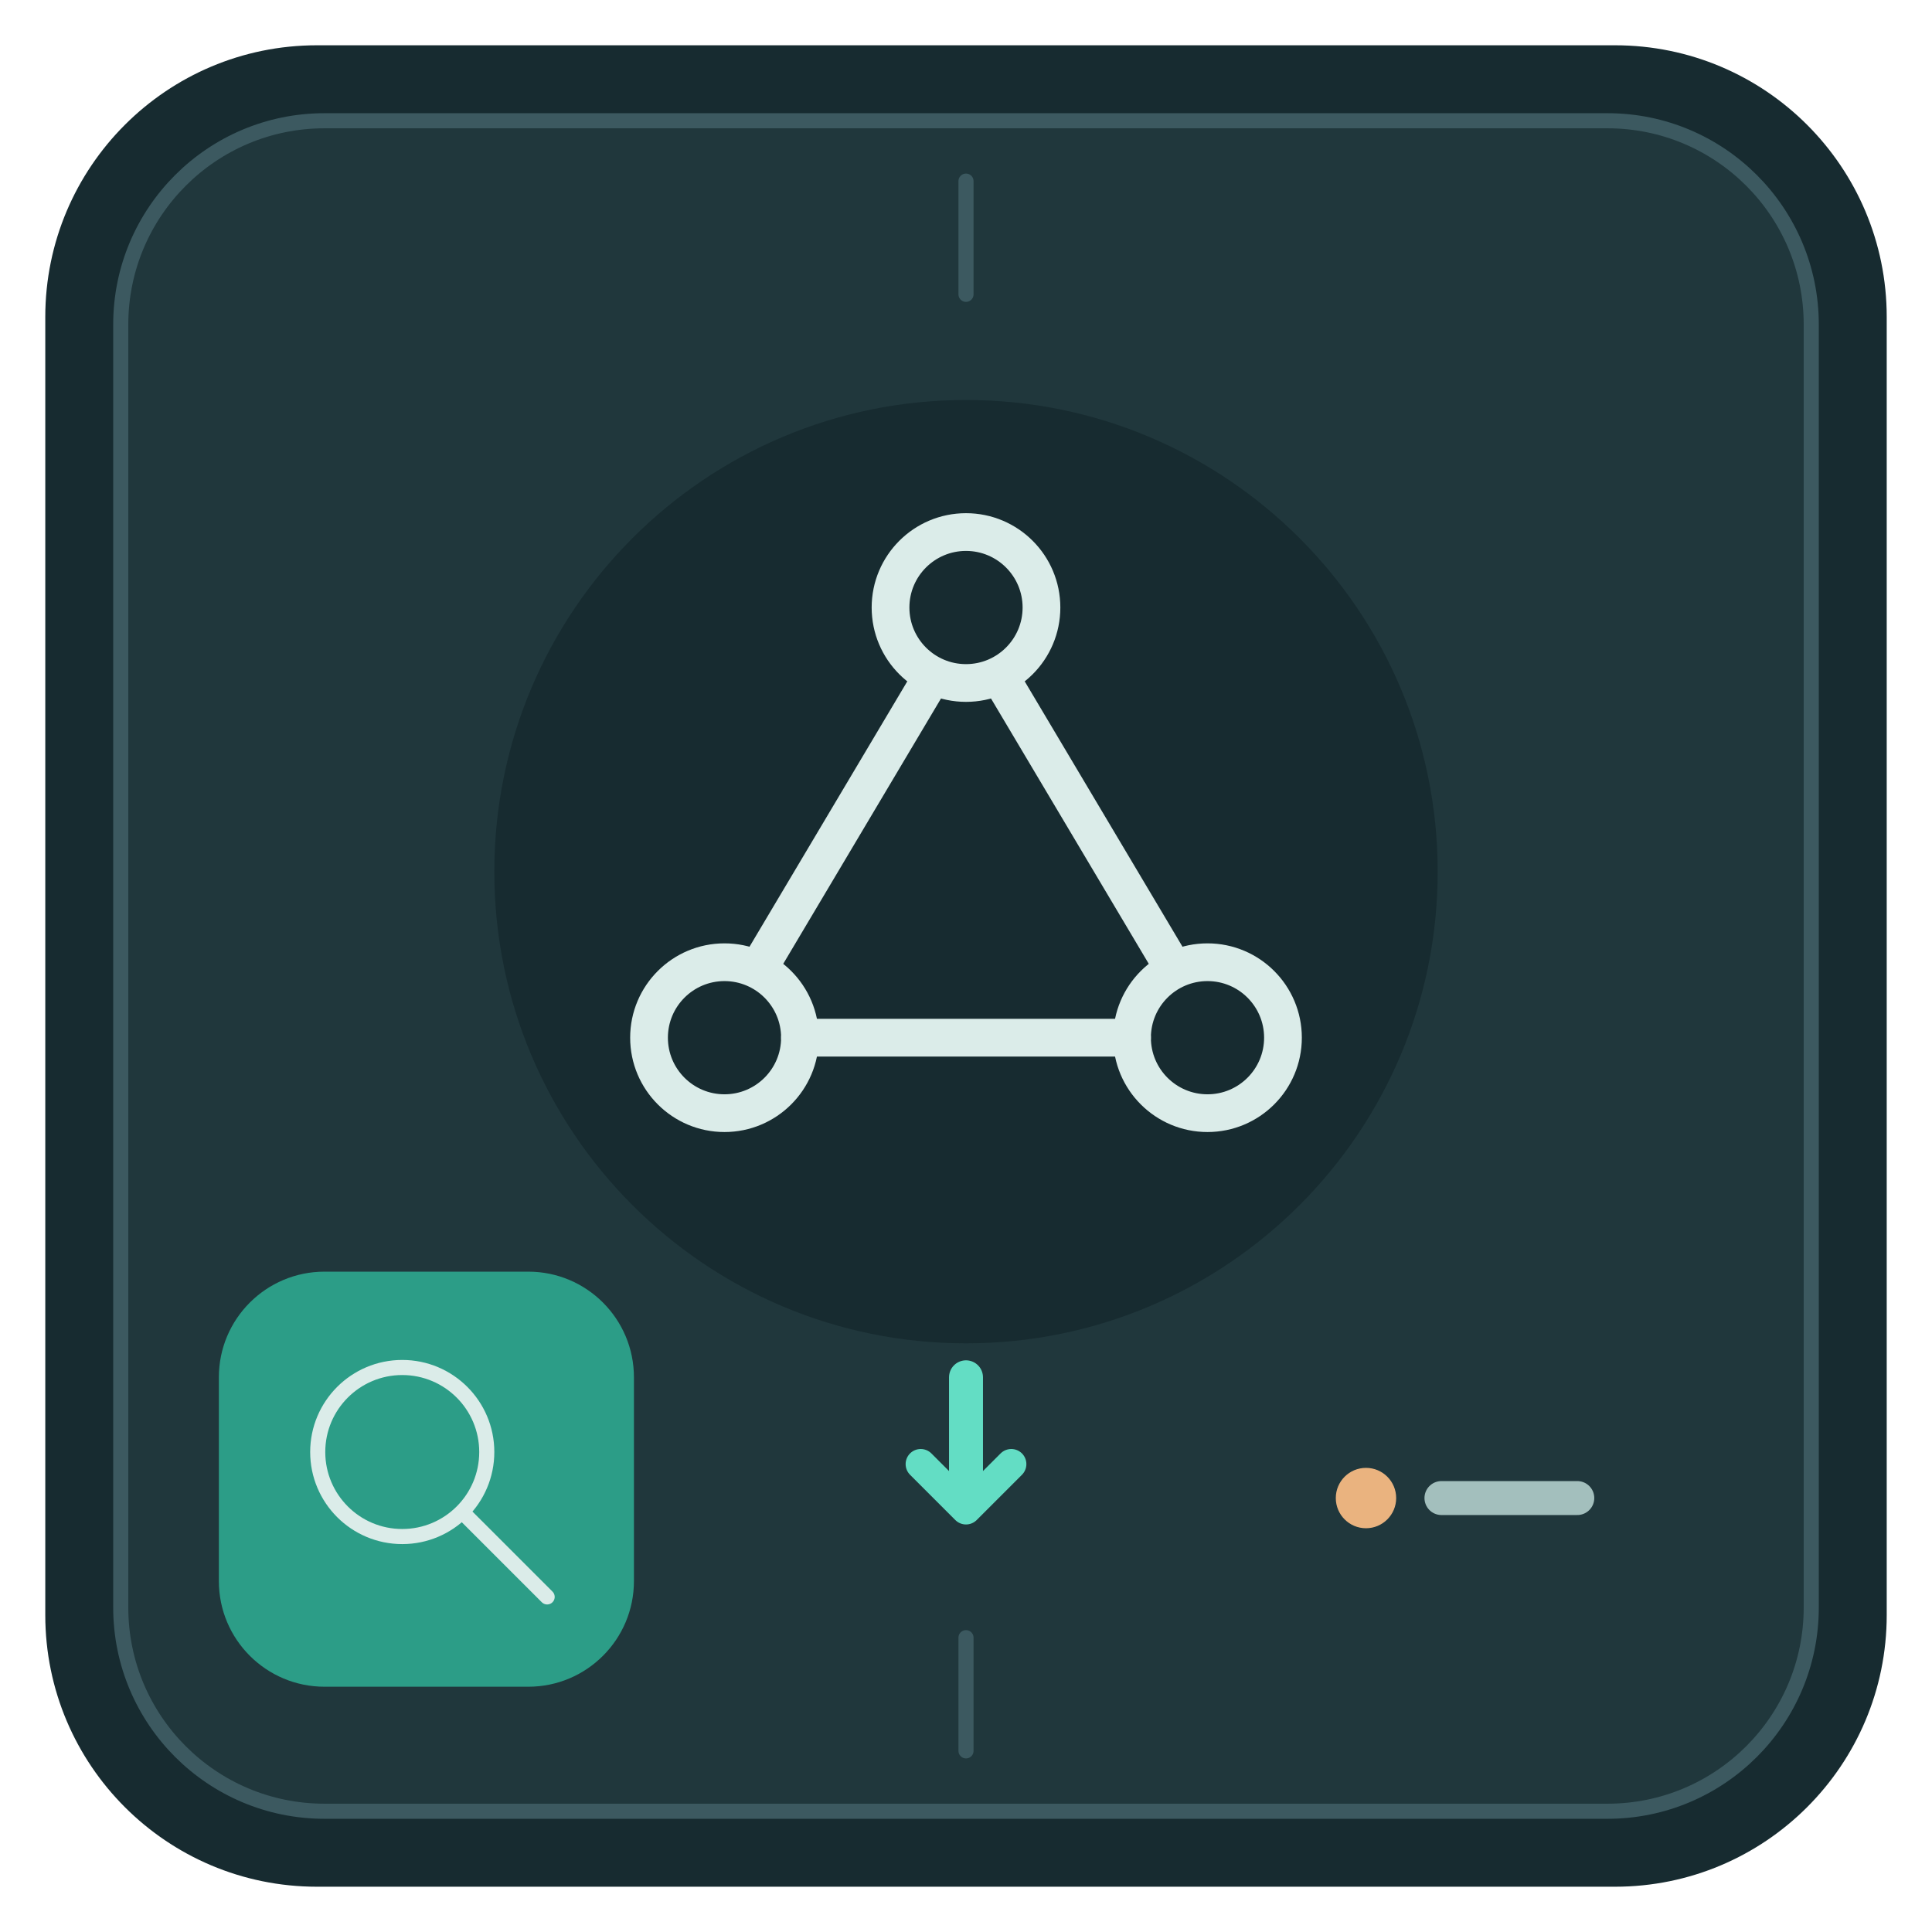
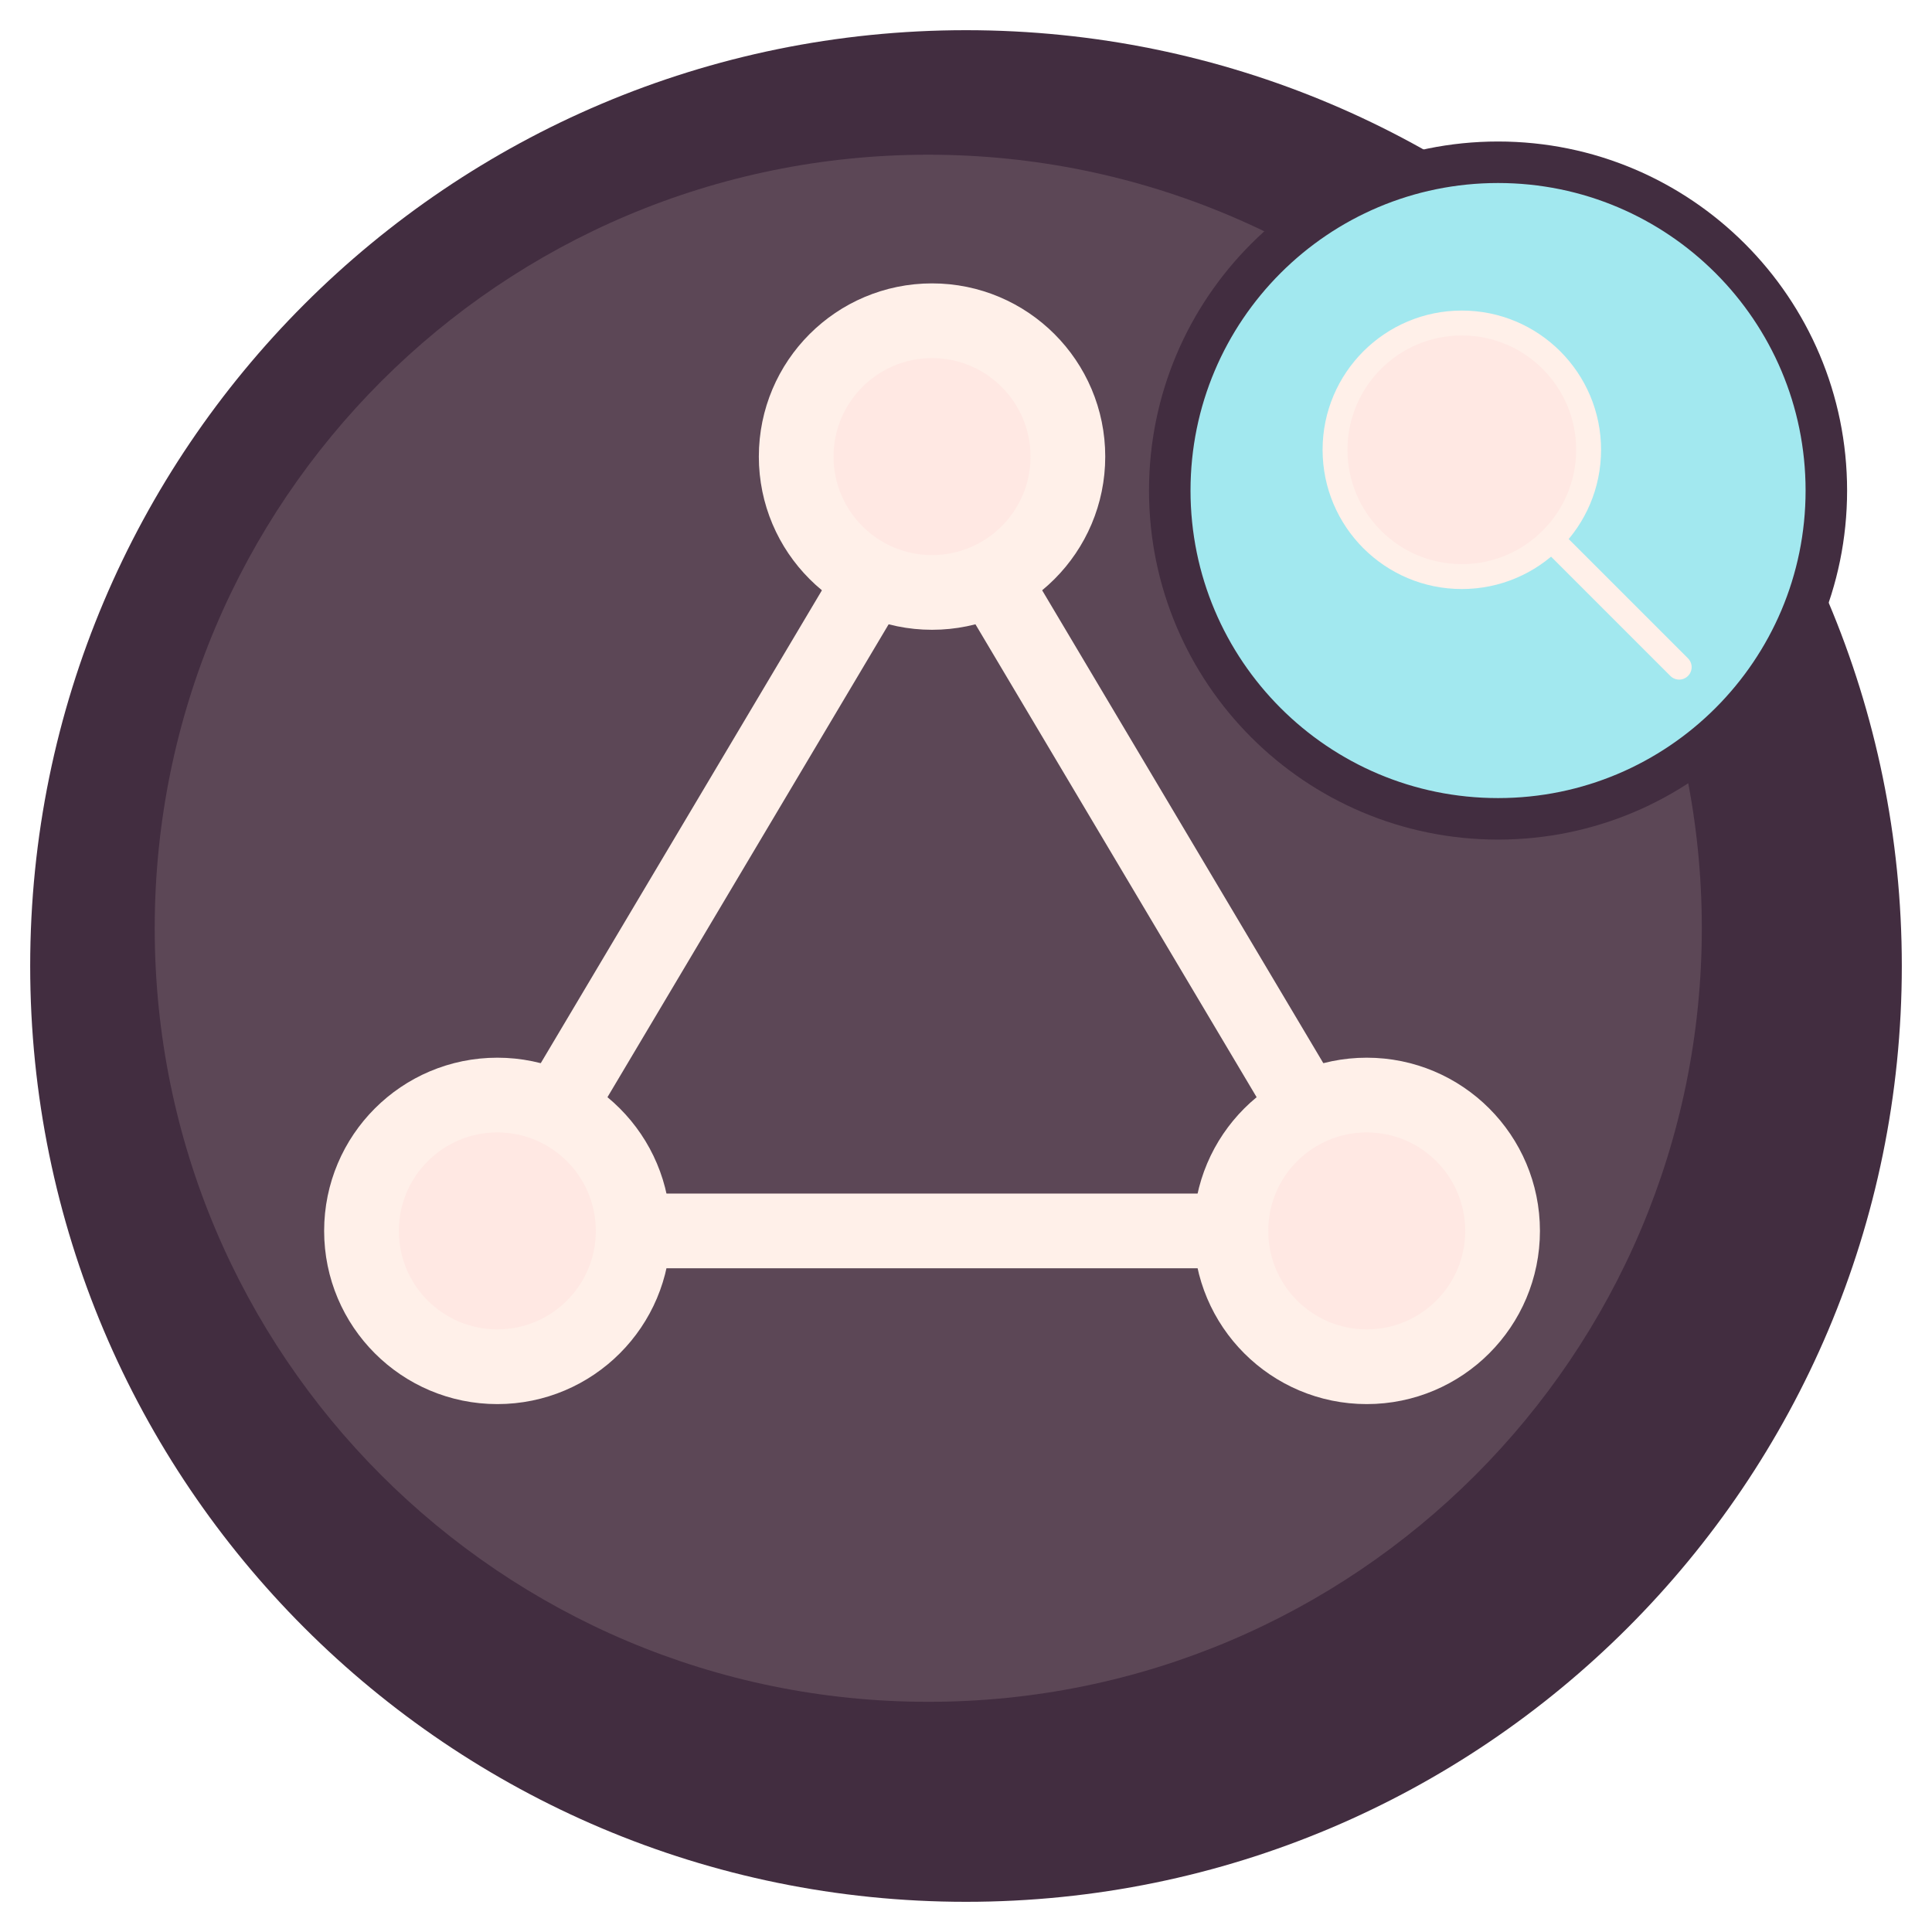
<svg xmlns="http://www.w3.org/2000/svg" viewBox="0 0 512 512" role="img" aria-labelledby="title description">
-   <rect x="12" y="12" width="488" height="488" rx="72" fill="#172B30" />
-   <rect x="32" y="32" width="448" height="448" rx="54" fill="#20373C" stroke="#3C5960" stroke-width="4" />
-   <path d="M256 48v30M256 434v30" stroke="#3C5960" stroke-width="4" stroke-linecap="round" />
-   <circle cx="256" cy="231" r="125" fill="#172B30" />
-   <g transform="translate(156 131) scale(2.00)" fill="none" stroke="#DBECE9" stroke-width="5" stroke-linecap="round" stroke-linejoin="round">
-     <circle cx="50" cy="15" r="10" />
-     <circle cx="18" cy="72" r="10" />
-     <circle cx="82" cy="72" r="10" />
+   <circle cx="256" cy="256" r="248" fill="#422D40" />
+   <circle cx="246" cy="246" r="205" fill="#FFE8E3" opacity=".14" />
+   <g transform="translate(67 67) scale(3.60)" fill="none" stroke="#FFF0E9" stroke-width="5.5" stroke-linecap="round" stroke-linejoin="round">
+     <circle fill="#FFE8E3" cx="50" cy="15" r="10" />
+     <circle fill="#FFE8E3" cx="18" cy="72" r="10" />
+     <circle fill="#FFE8E3" cx="82" cy="72" r="10" />
    <path d="M45 25 23 62m32-37 22 37M28 72h44" />
  </g>
-   <path d="M256 365v34" stroke="#63DDC4" stroke-width="9" stroke-linecap="round" />
-   <path d="m244 388 12 12 12-12" fill="none" stroke="#63DDC4" stroke-width="8" stroke-linecap="round" stroke-linejoin="round" />
-   <rect x="58" y="337" width="110" height="110" rx="28" fill="#2C9D87" />
-   <g transform="translate(73 352) scale(0.80)" fill="none" stroke="#DBECE9" stroke-width="5" stroke-linecap="round" stroke-linejoin="round">
-     <circle cx="42" cy="41" r="28" />
+   <circle cx="397" cy="130" r="87" fill="#A2E8EF" stroke="#422D40" stroke-width="11" />
+   <g transform="translate(337 70) scale(1.20)" fill="none" stroke="#FFF0E9" stroke-width="5.5" stroke-linecap="round" stroke-linejoin="round">
+     <circle fill="#FFE8E3" cx="42" cy="41" r="28" />
    <path d="m63 62 27 27" />
  </g>
-   <circle cx="362" cy="397" r="8" fill="#EAB37F" />
-   <path d="M382 397h36" stroke="#A3BFBD" stroke-width="9" stroke-linecap="round" />
</svg>
